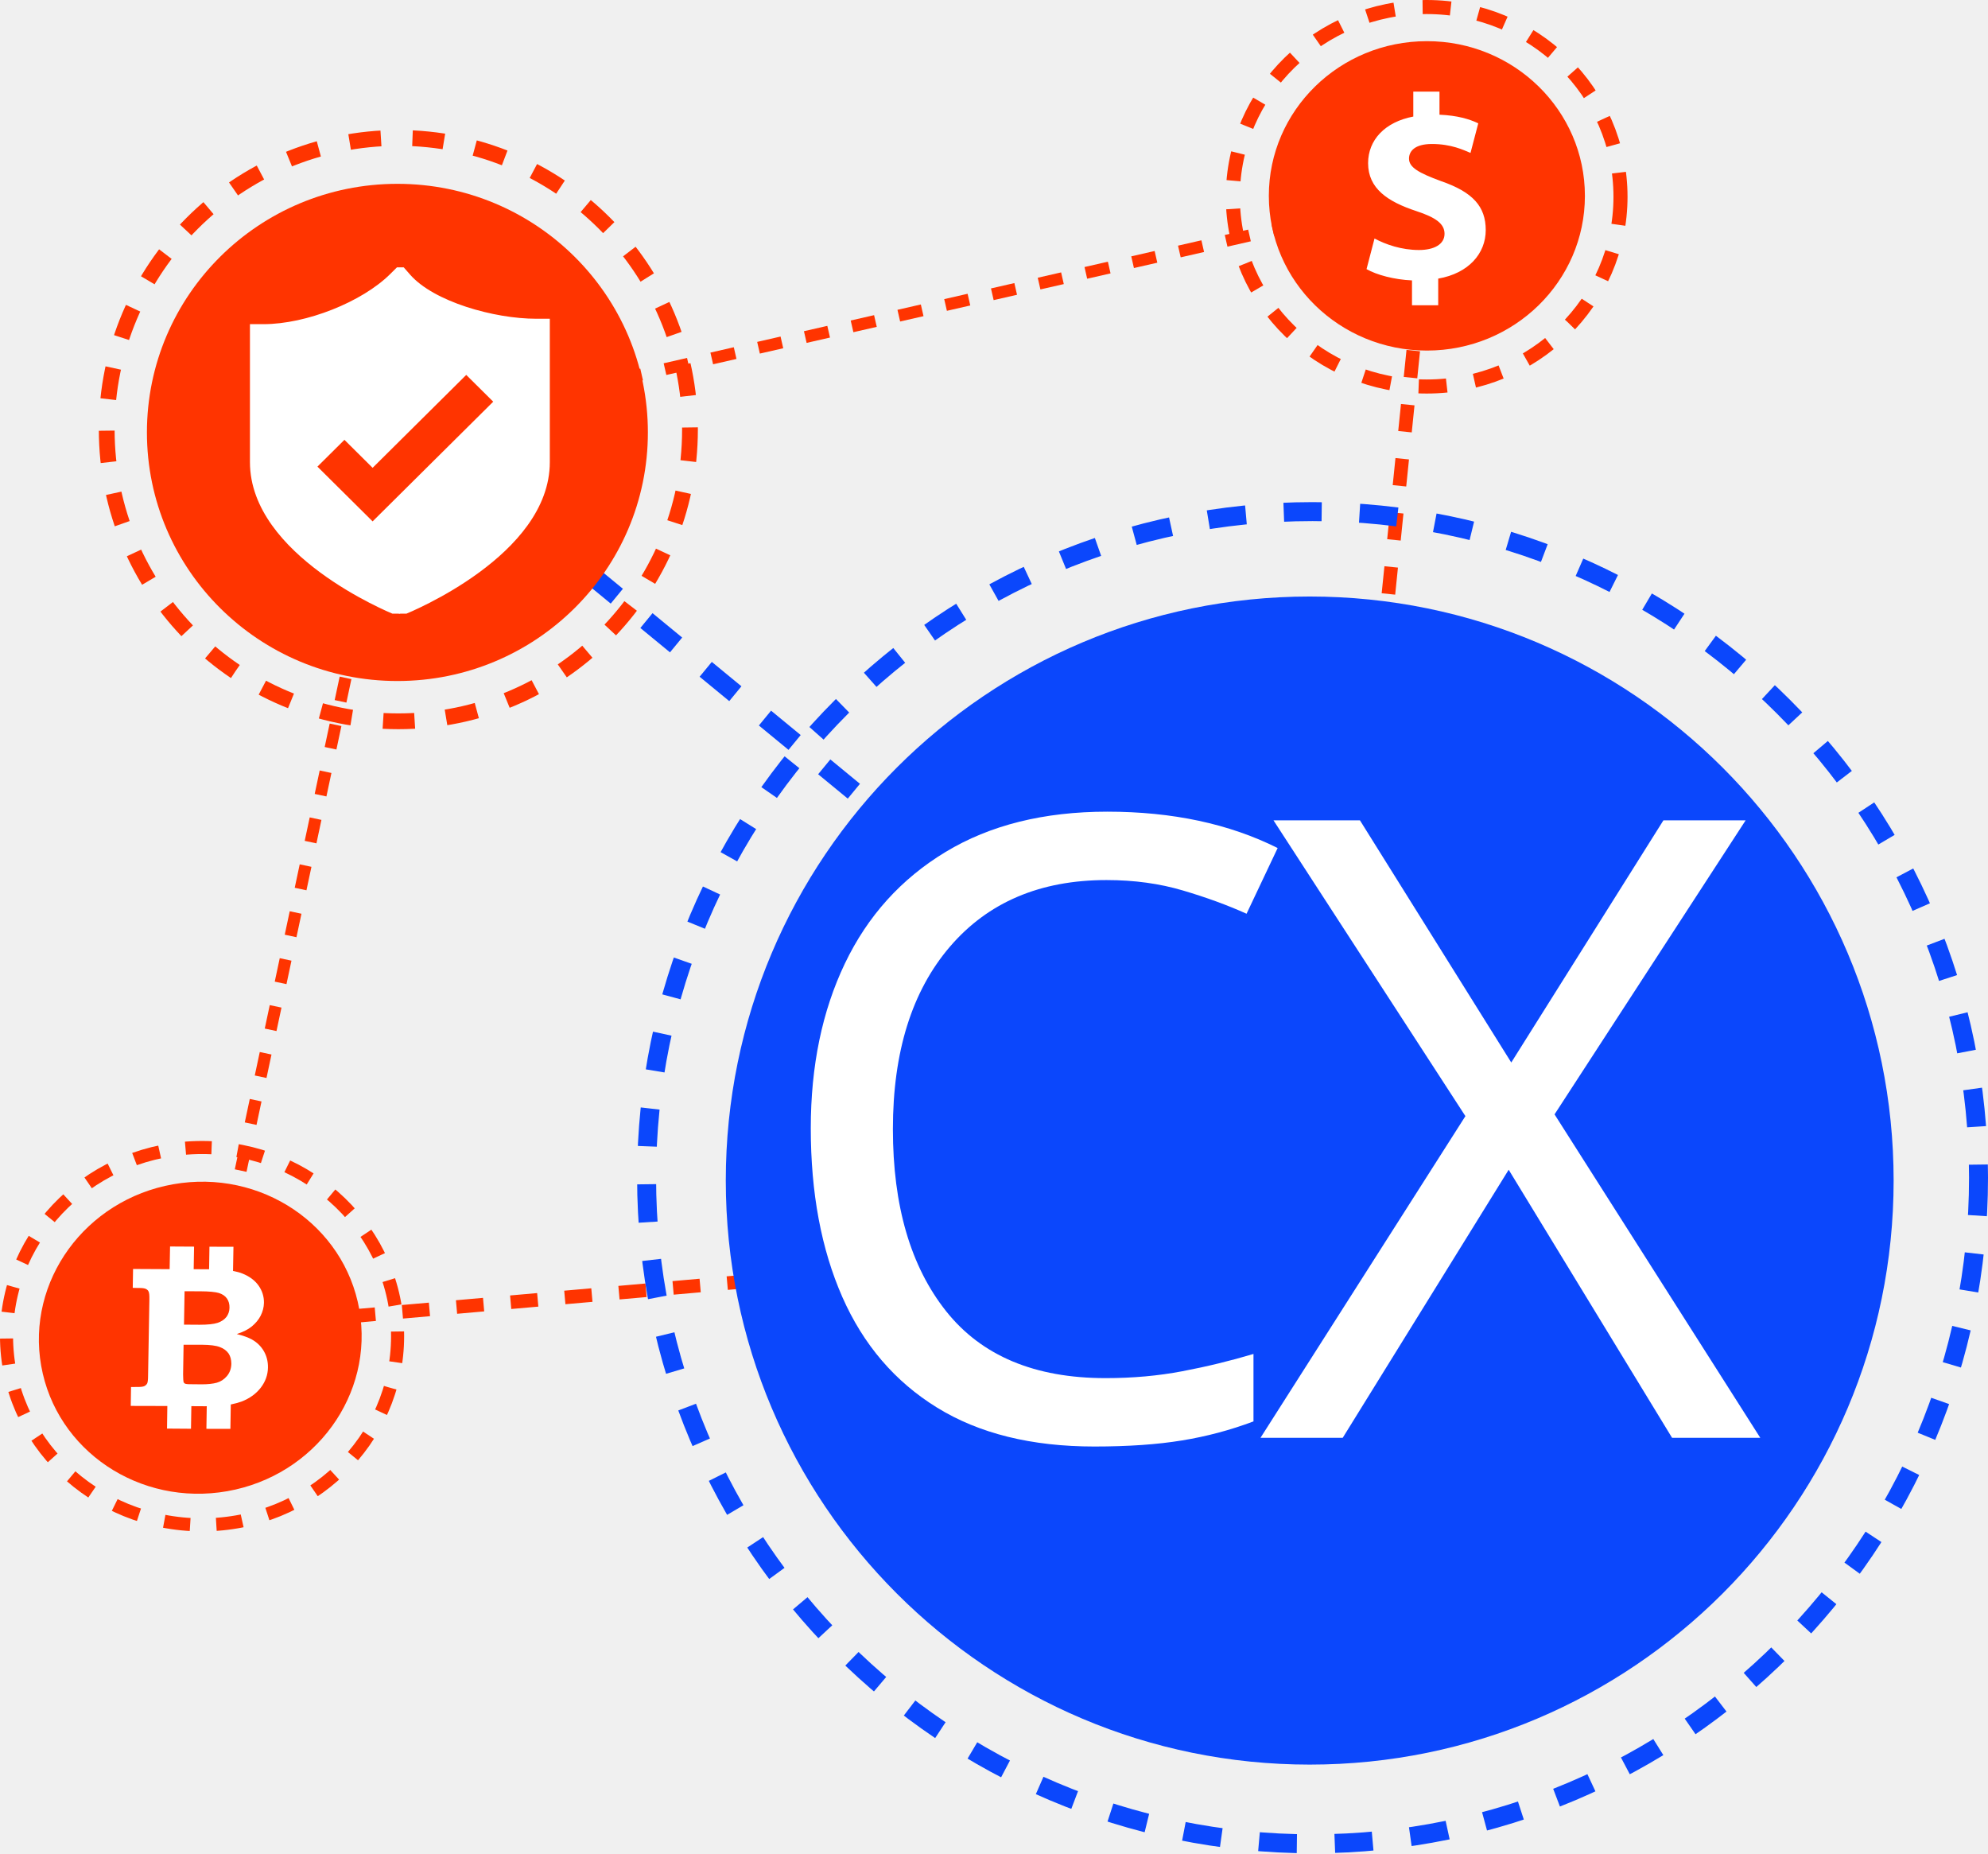
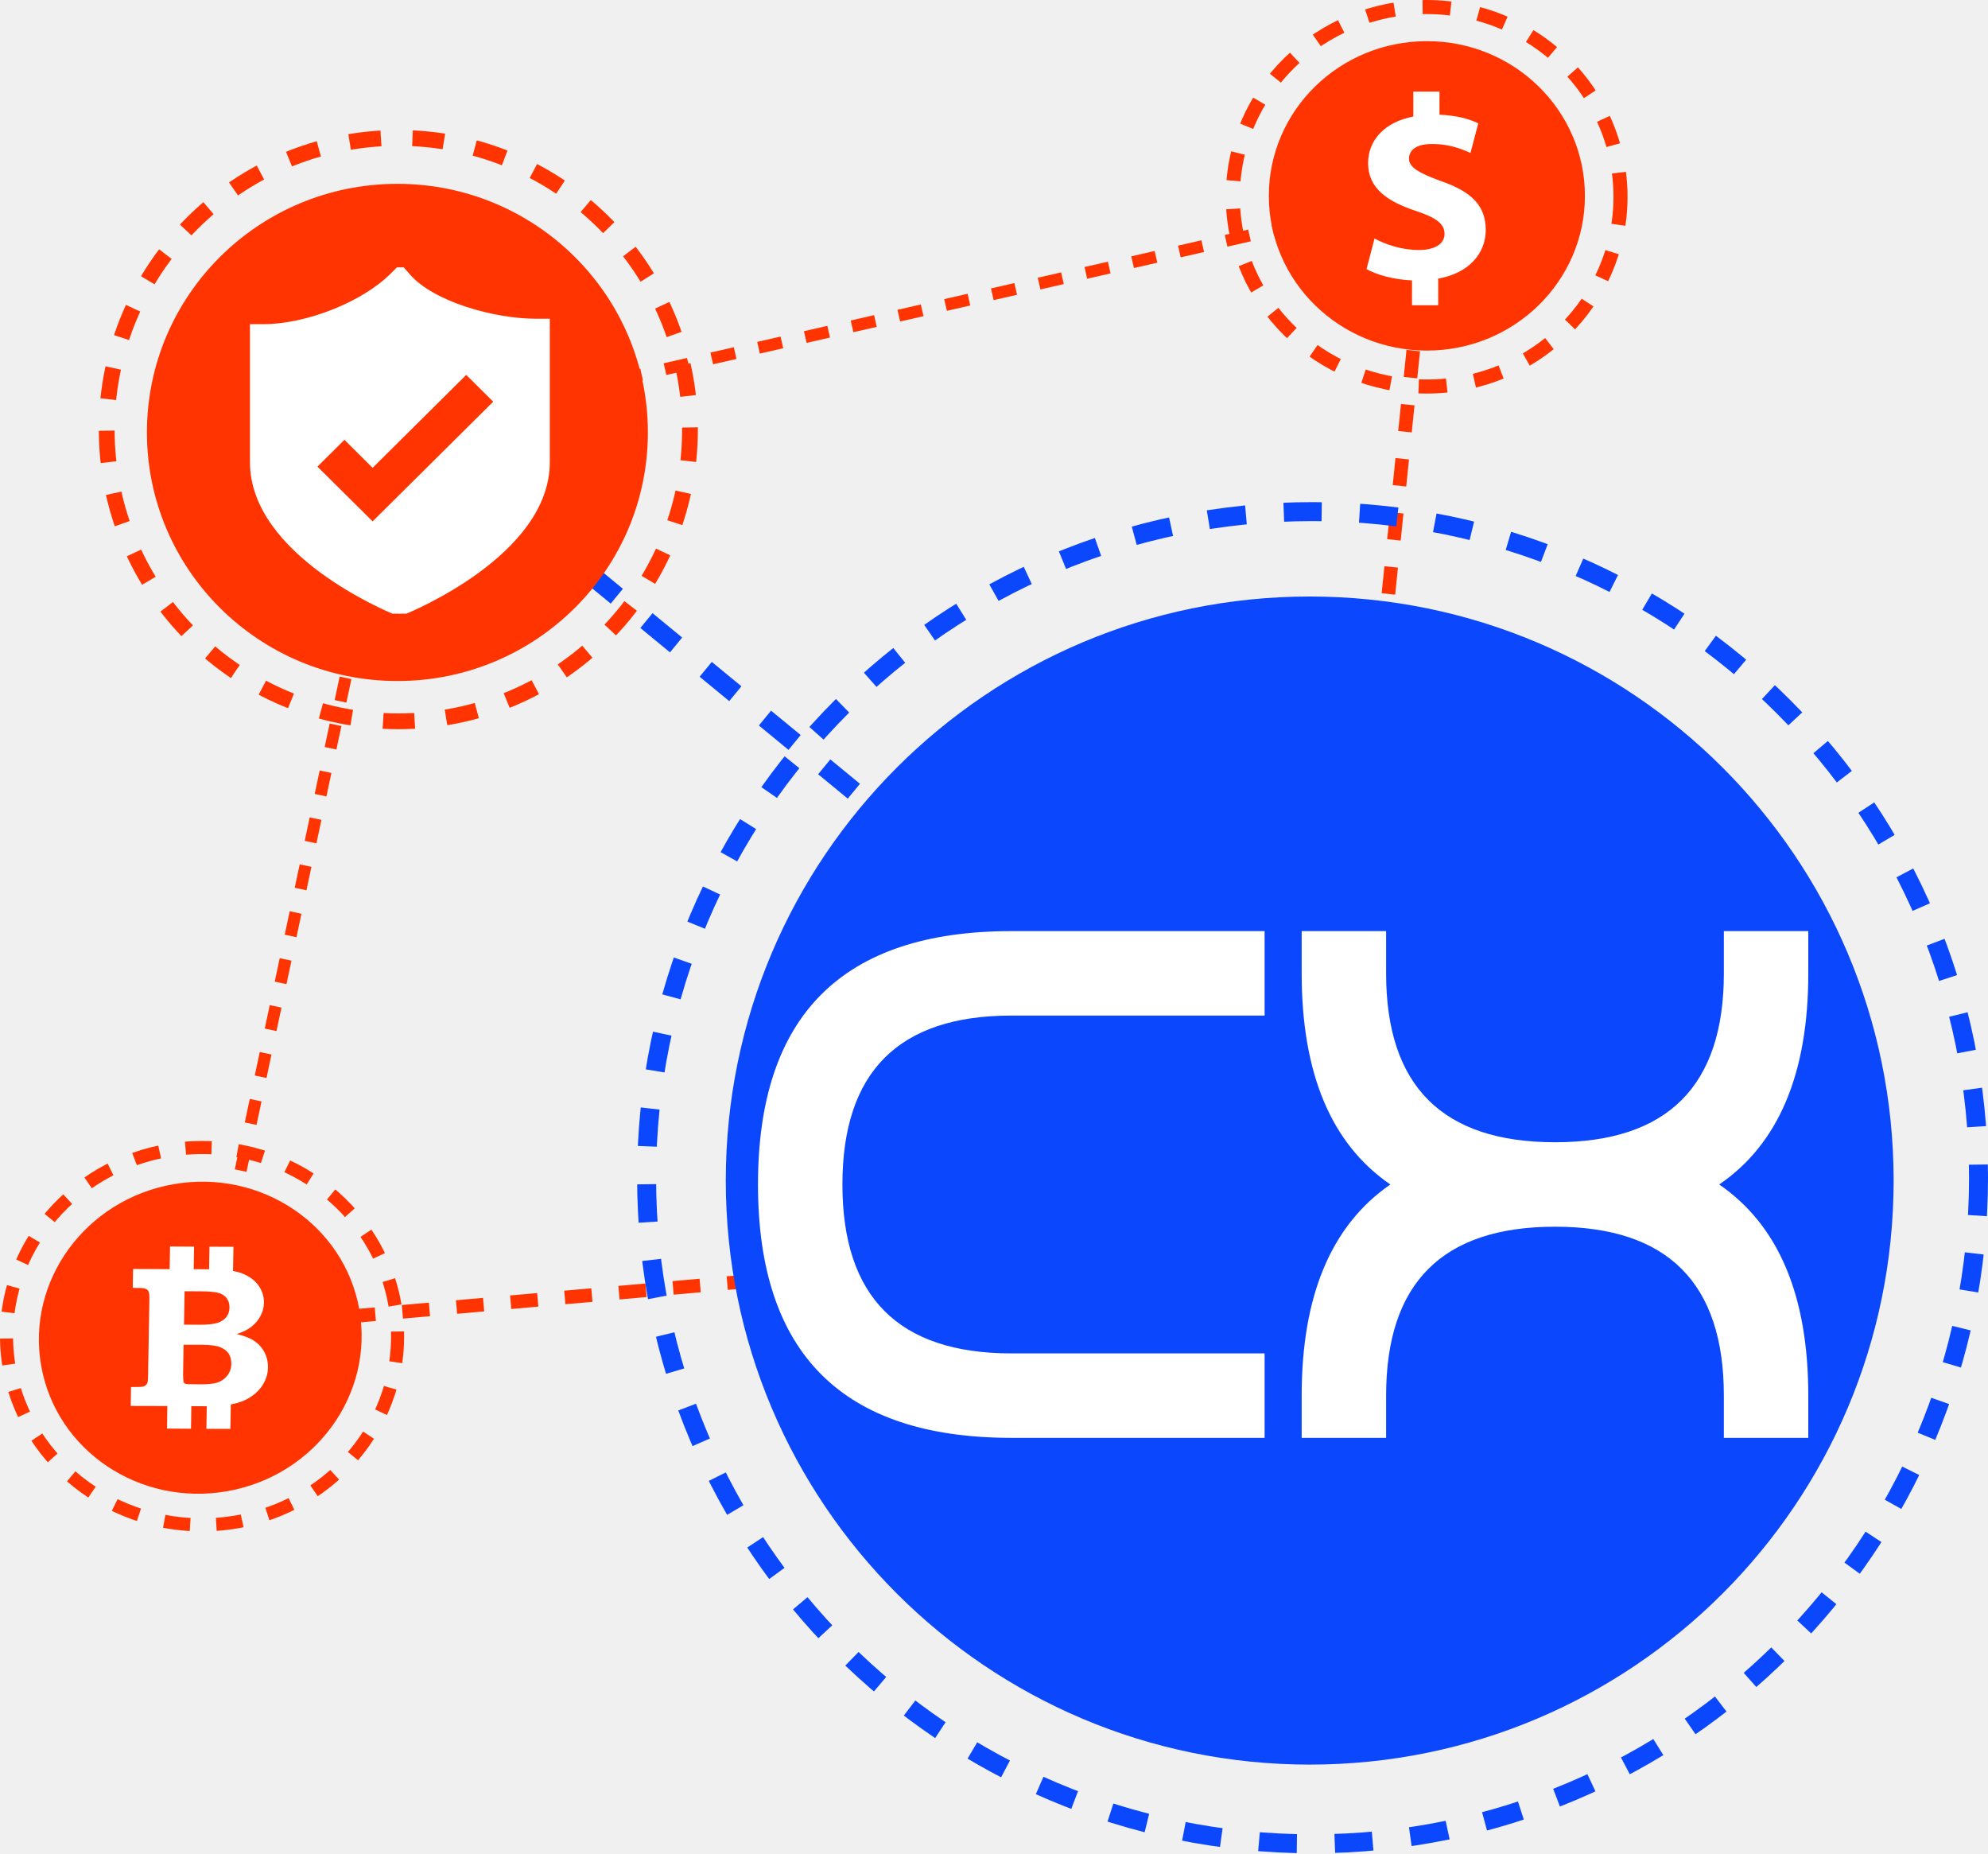
<svg xmlns="http://www.w3.org/2000/svg" width="84.873mm" height="79.105mm" viewBox="0 0 300.731 280.294" id="svg5963" version="1.1">
  <defs id="defs5965">
    <clipPath id="clipPath5027-3-1-7" clipPathUnits="userSpaceOnUse">
      <path id="path5029-6-9-8" d="M 0,64 64,64 64,0 0,0 0,64 Z" />
    </clipPath>
    <clipPath clipPathUnits="userSpaceOnUse" id="clipPath4527-4-2">
      <rect style="fill:#ff3400;fill-opacity:1;stroke:#ff3400;stroke-width:0;stroke-miterlimit:4;stroke-dasharray:none;stroke-dashoffset:0;stroke-opacity:1" id="rect4529-9-9" width="13.999" height="13.8" x="-0.433" y="11.267" />
    </clipPath>
    <clipPath clipPathUnits="userSpaceOnUse" id="clipPath4689-4-96-65">
      <rect style="fill:#ff3400;fill-opacity:1;stroke:#ff3400;stroke-width:0;stroke-miterlimit:4;stroke-dasharray:none;stroke-dashoffset:0;stroke-opacity:1" id="rect4691-7-9-9" width="14.699" height="13.899" x="22.766" y="11.267" ry="0" />
    </clipPath>
  </defs>
  <g id="layer1" transform="translate(-110.1432,-265.1179)">
-     <g id="g19000" transform="translate(-99.21127,77.96589)">
-       <path id="path9460-4-27-2-4" d="m 423.978,231.996 -7.272,71.255" style="fill:none;fill-rule:evenodd;stroke:#ff3400;stroke-width:2.056;stroke-linecap:butt;stroke-linejoin:miter;stroke-miterlimit:4;stroke-dasharray:4.111, 4.111;stroke-dashoffset:0;stroke-opacity:1" />
-       <path id="path9452-5-1-0-3" d="m 253.845,386.997 99.325,-8.77" style="fill:none;fill-rule:evenodd;stroke:#ff3400;stroke-width:2.056;stroke-linecap:butt;stroke-linejoin:miter;stroke-miterlimit:4;stroke-dasharray:4.111, 4.111;stroke-dashoffset:0;stroke-opacity:1" />
-       <circle r="88.332" cy="365.702" cx="407.478" id="path9404-6-7-23-7" style="fill:#0b47fc;fill-opacity:1;stroke:#ffffff;stroke-width:0;stroke-miterlimit:4;stroke-dasharray:none;stroke-opacity:1" />
-       <circle r="100.742" cy="365.27" cx="407.91" id="path9416-2-5-6-8" style="fill:none;fill-opacity:1;stroke:#0b47fc;stroke-width:2.869;stroke-miterlimit:4;stroke-dasharray:5.737, 5.737;stroke-dashoffset:0;stroke-opacity:1" />
-       <path id="path9464-3-0-8-2" d="m 242.738,378.387 22.869,-107.421" style="fill:none;fill-rule:evenodd;stroke:#ff3400;stroke-width:1.814;stroke-linecap:butt;stroke-linejoin:miter;stroke-miterlimit:4;stroke-dasharray:3.628, 3.628;stroke-dashoffset:0;stroke-opacity:1" />
-       <path id="path9466-0-9-9-8" d="M 295.804,246.215 421.419,217.493" style="fill:#000000;fill-opacity:0;fill-rule:evenodd;stroke:#ff3400;stroke-width:1.814;stroke-linecap:butt;stroke-linejoin:miter;stroke-miterlimit:4;stroke-dasharray:3.628, 3.628;stroke-dashoffset:0;stroke-opacity:1" />
-       <path id="path9470-4-36-2-8" d="M 356.452,321.564 290.516,267.331" style="fill:none;fill-rule:evenodd;stroke:#0b47fc;stroke-width:2.902;stroke-linecap:butt;stroke-linejoin:miter;stroke-miterlimit:4;stroke-dasharray:5.804, 5.804;stroke-dashoffset:0;stroke-opacity:1" />
-       <circle r="44.116" cy="252.126" cx="269.614" id="path9416-83-5-9-8-7" style="fill:none;fill-opacity:1;stroke:#ff3400;stroke-width:2.387;stroke-miterlimit:4;stroke-dasharray:4.774, 4.774;stroke-dashoffset:0;stroke-opacity:1" />
-       <ellipse ry="37.598" rx="37.891" cy="252.552" cx="269.471" id="path9404-2-0-0-6-6" style="fill:#ff3400;fill-opacity:1;stroke:#ffffff;stroke-width:0;stroke-miterlimit:4;stroke-dasharray:none;stroke-opacity:1" />
-       <g transform="matrix(0.8247477,0,0,-0.8183668,243.4535,279.9608)" id="g5023-8-7-0" style="fill:#ffffff;fill-opacity:1;stroke:#ffffff">
-         <g clip-path="url(#clipPath5027-3-1-7)" id="g5025-7-3-4" style="fill:#ffffff;fill-opacity:1;stroke:#ffffff">
-           <g transform="translate(27,16.3433)" id="g5031-9-5-9" style="fill:#ffffff;fill-opacity:1;stroke:#ffffff">
-             <path id="path5033-2-35-1" style="fill:#ffffff;fill-opacity:1;fill-rule:nonzero;stroke:#ffffff" d="M 0,0 -10.829,10.828 -5.171,16.485 0,11.313 17.171,28.485 22.829,22.828 0,0 Z m 30,37.657 c -7.821,0 -19.026,3.178 -23.491,8.312 L 5.102,47.587 3.586,46.071 C -1.693,40.792 -12.053,36.657 -20,36.657 l -2,0 0,-25 c 0,-16.82 25.082,-27.242 26.153,-27.685 l 0.764,-0.315 0.763,0.315 C 6.752,-15.585 32,-5.163 32,11.657 l 0,26 -2,0 z" />
-           </g>
+     <path style="fill:none;fill-rule:evenodd;stroke:#ff3400;stroke-width:2.056;stroke-linecap:butt;stroke-linejoin:miter;stroke-miterlimit:4;stroke-dasharray:4.111, 4.111;stroke-dashoffset:0;stroke-opacity:1" d="m 324.766,309.962 -7.272,71.255" id="path9460-4-27-2-4" />
+     <path style="fill:none;fill-rule:evenodd;stroke:#ff3400;stroke-width:2.056;stroke-linecap:butt;stroke-linejoin:miter;stroke-miterlimit:4;stroke-dasharray:4.111, 4.111;stroke-dashoffset:0;stroke-opacity:1" d="m 154.634,464.963 99.325,-8.77" id="path9452-5-1-0-3" />
+     <circle style="fill:#0b47fc;fill-opacity:1;stroke:#ffffff;stroke-width:0;stroke-miterlimit:4;stroke-dasharray:none;stroke-opacity:1" id="path9404-6-7-23-7" cx="308.267" cy="443.668" r="88.332" />
+     <circle style="fill:none;fill-opacity:1;stroke:#0b47fc;stroke-width:2.869;stroke-miterlimit:4;stroke-dasharray:5.737, 5.737;stroke-dashoffset:0;stroke-opacity:1" id="path9416-2-5-6-8" cx="308.699" cy="443.236" r="100.742" />
+     <path style="fill:none;fill-rule:evenodd;stroke:#ff3400;stroke-width:1.814;stroke-linecap:butt;stroke-linejoin:miter;stroke-miterlimit:4;stroke-dasharray:3.628, 3.628;stroke-dashoffset:0;stroke-opacity:1" d="m 143.526,456.353 22.869,-107.421" id="path9464-3-0-8-2" />
+     <path style="fill:#000000;fill-opacity:0;fill-rule:evenodd;stroke:#ff3400;stroke-width:1.814;stroke-linecap:butt;stroke-linejoin:miter;stroke-miterlimit:4;stroke-dasharray:3.628, 3.628;stroke-dashoffset:0;stroke-opacity:1" d="m 196.593,324.181 125.614,-28.723" id="path9466-0-9-9-8" />
+     <path style="fill:none;fill-rule:evenodd;stroke:#0b47fc;stroke-width:2.902;stroke-linecap:butt;stroke-linejoin:miter;stroke-miterlimit:4;stroke-dasharray:5.804, 5.804;stroke-dashoffset:0;stroke-opacity:1" d="m 257.24,399.53 -65.936,-54.233" id="path9470-4-36-2-8" />
+     <circle style="fill:none;fill-opacity:1;stroke:#ff3400;stroke-width:2.387;stroke-miterlimit:4;stroke-dasharray:4.774, 4.774;stroke-dashoffset:0;stroke-opacity:1" id="path9416-83-5-9-8-7" cx="170.403" cy="330.092" r="44.116" />
+     <ellipse style="fill:#ff3400;fill-opacity:1;stroke:#ffffff;stroke-width:0;stroke-miterlimit:4;stroke-dasharray:none;stroke-opacity:1" id="path9404-2-0-0-6-6" cx="170.26" cy="330.518" rx="37.891" ry="37.598" />
+     <g style="fill:#ffffff;fill-opacity:1;stroke:#ffffff" id="g5023-8-7-0" transform="matrix(0.8247477,0,0,-0.8183668,144.2423,357.9267)">
+       <g style="fill:#ffffff;fill-opacity:1;stroke:#ffffff" id="g5025-7-3-4" clip-path="url(#clipPath5027-3-1-7)">
+         <g style="fill:#ffffff;fill-opacity:1;stroke:#ffffff" id="g5031-9-5-9" transform="translate(27,16.3433)">
+           <path d="M 0,0 -10.829,10.828 -5.171,16.485 0,11.313 17.171,28.485 22.829,22.828 0,0 Z m 30,37.657 c -7.821,0 -19.026,3.178 -23.491,8.312 L 5.102,47.587 3.586,46.071 C -1.693,40.792 -12.053,36.657 -20,36.657 l -2,0 0,-25 c 0,-16.82 25.082,-27.242 26.153,-27.685 l 0.764,-0.315 0.763,0.315 C 6.752,-15.585 32,-5.163 32,11.657 l 0,26 -2,0 z" style="fill:#ffffff;fill-opacity:1;fill-rule:nonzero;stroke:#ffffff" id="path5033-2-35-1" />
        </g>
      </g>
-       <ellipse ry="28.534" rx="29.579" cy="389.238" cx="239.921" id="path9416-8-7-5-95-2" style="fill:none;fill-opacity:1;stroke:#ff3400;stroke-width:1.977;stroke-miterlimit:4;stroke-dasharray:3.954, 3.954;stroke-dashoffset:0;stroke-opacity:1" />
-       <g transform="matrix(1.406388,-0.2482698,0.2395061,1.356744,-622.3635,-327.1538)" id="g4790-9-2">
-         <rect style="fill:#ffffff;fill-opacity:1;stroke:#ff3400;stroke-width:0;stroke-miterlimit:4;stroke-dasharray:none;stroke-dashoffset:0;stroke-opacity:1" id="rect4788-7-2" width="19.445" height="22.728" x="497.248" y="609.41" />
-         <g id="g5625-99-4" transform="matrix(2.603564,0,0,2.603564,490.0595,573.444)" clip-path="url(#clipPath4527-4-2)" style="fill:#ff3400;fill-opacity:1">
-           <g id="g5585-0-6" style="fill:#ff3400;fill-opacity:1">
-             <path id="path5587-52-0" d="m 19.954,19.032 2.22,2.219 -2.22,2.219 0,-1.127 -5.592,0 0,-2.182 5.592,0 0,-1.129 z m -3.376,-3.799 -2.219,2.22 2.219,2.219 0,-1.128 5.592,0 0,-2.182 -5.592,0 0,-1.129 z M 7.289,18.797 C 7.145,18.706 6.912,18.633 6.592,18.571 L 5.854,18.436 5.625,19.663 c -0.026,0.175 -0.039,0.278 -0.036,0.312 0.005,0.039 0.024,0.069 0.051,0.088 0.03,0.021 0.112,0.047 0.252,0.07 l 0.413,0.08 c 0.238,0.043 0.443,0.059 0.609,0.043 C 7.082,20.239 7.233,20.172 7.371,20.053 7.507,19.934 7.595,19.776 7.633,19.575 7.66,19.407 7.651,19.26 7.595,19.128 7.537,19 7.437,18.885 7.289,18.797 Z M 7.634,16.546 C 7.502,16.477 7.257,16.406 6.892,16.337 l -0.62,-0.115 -0.259,1.382 0.62,0.118 C 6.959,17.782 7.207,17.8 7.371,17.776 7.537,17.749 7.668,17.688 7.768,17.595 7.865,17.499 7.929,17.379 7.955,17.237 7.984,17.087 7.973,16.955 7.918,16.833 7.864,16.714 7.77,16.619 7.634,16.546 Z m 5.51,1.72 c 0,3.631 -2.942,6.571 -6.571,6.571 C 2.944,24.837 0,21.897 0,18.266 c 0,-3.629 2.943,-6.57 6.572,-6.57 3.629,0 6.572,2.941 6.572,6.57 z M 9.277,16.529 C 9.165,16.286 8.979,16.081 8.719,15.913 8.619,15.846 8.494,15.789 8.357,15.734 l 0.188,-1 L 7.584,14.555 7.41,15.488 6.793,15.373 6.968,14.439 6.007,14.257 5.83,15.195 4.366,14.919 4.22,15.701 4.443,15.747 c 0.15,0.024 0.25,0.058 0.298,0.096 0.047,0.038 0.08,0.08 0.088,0.132 0.015,0.049 0.008,0.156 -0.024,0.326 l -0.593,3.163 c -0.029,0.166 -0.06,0.27 -0.09,0.312 -0.035,0.043 -0.076,0.072 -0.133,0.09 -0.058,0.016 -0.16,0.01 -0.31,-0.02 L 3.45,19.805 3.305,20.588 4.77,20.86 l -0.172,0.935 0.959,0.183 0.174,-0.935 0.544,0.103 c 0.025,0.006 0.05,0.008 0.073,0.012 l -0.174,0.936 0.961,0.178 0.188,-1.01 C 7.489,21.258 7.637,21.244 7.767,21.221 8.123,21.151 8.416,21 8.646,20.782 8.874,20.565 9.017,20.303 9.073,20.003 9.12,19.753 9.103,19.513 9.024,19.288 8.942,19.059 8.808,18.87 8.628,18.718 8.503,18.613 8.314,18.496 8.061,18.382 c 0.267,-0.04 0.483,-0.105 0.657,-0.207 0.175,-0.104 0.32,-0.229 0.43,-0.381 0.111,-0.154 0.188,-0.325 0.223,-0.512 0.047,-0.258 0.016,-0.51 -0.094,-0.753 z m 27.255,1.737 c 0,3.631 -2.942,6.571 -6.57,6.571 -3.631,0 -6.571,-2.939 -6.571,-6.571 0,-3.629 2.94,-6.57 6.571,-6.57 3.626,-0.004 6.57,2.941 6.57,6.57 z m -4.123,1.455 c 0,-1.002 -0.535,-1.613 -1.856,-2.08 -0.945,-0.354 -1.334,-0.59 -1.334,-0.955 0,-0.312 0.231,-0.623 0.955,-0.623 0.801,0 1.312,0.256 1.602,0.379 l 0.322,-1.256 c -0.367,-0.18 -0.867,-0.334 -1.612,-0.367 l 0,-0.979 -1.089,0 0,1.058 c -1.188,0.232 -1.879,1 -1.879,1.979 0,1.078 0.812,1.633 2,2.034 0.824,0.276 1.178,0.545 1.178,0.967 0,0.445 -0.432,0.688 -1.062,0.688 -0.726,0 -1.382,-0.233 -1.849,-0.489 l -0.332,1.301 c 0.42,0.244 1.144,0.445 1.89,0.479 l 0,1.055 1.09,0 0,-1.131 c 1.272,-0.226 1.976,-1.073 1.976,-2.06 z" style="fill:#ff3400;fill-opacity:1" />
-           </g>
-           <g id="g5589-1-2" style="fill:#ff3400;fill-opacity:1" />
-           <g id="g5591-0-3" style="fill:#ff3400;fill-opacity:1" />
-           <g id="g5593-2-9" style="fill:#ff3400;fill-opacity:1" />
-           <g id="g5595-0-8" style="fill:#ff3400;fill-opacity:1" />
-           <g id="g5597-6-6" style="fill:#ff3400;fill-opacity:1" />
-           <g id="g5599-3-8" style="fill:#ff3400;fill-opacity:1" />
-           <g id="g5601-6-6" style="fill:#ff3400;fill-opacity:1" />
-           <g id="g5603-9-9" style="fill:#ff3400;fill-opacity:1" />
-           <g id="g5605-4-7" style="fill:#ff3400;fill-opacity:1" />
-           <g id="g5607-8-2" style="fill:#ff3400;fill-opacity:1" />
-           <g id="g5609-40-6" style="fill:#ff3400;fill-opacity:1" />
-           <g id="g5611-8-8" style="fill:#ff3400;fill-opacity:1" />
-           <g id="g5613-4-8" style="fill:#ff3400;fill-opacity:1" />
-           <g id="g5615-4-9" style="fill:#ff3400;fill-opacity:1" />
-           <g id="g5617-8-8" style="fill:#ff3400;fill-opacity:1" />
+     </g>
+     <ellipse style="fill:none;fill-opacity:1;stroke:#ff3400;stroke-width:1.977;stroke-miterlimit:4;stroke-dasharray:3.954, 3.954;stroke-dashoffset:0;stroke-opacity:1" id="path9416-8-7-5-95-2" cx="140.71" cy="467.204" rx="29.579" ry="28.534" />
+     <g id="g4790-9-2" transform="matrix(1.406388,-0.2482698,0.2395061,1.356744,-721.5747,-249.188)">
+       <rect y="609.41" x="497.248" height="22.728" width="19.445" id="rect4788-7-2" style="fill:#ffffff;fill-opacity:1;stroke:#ff3400;stroke-width:0;stroke-miterlimit:4;stroke-dasharray:none;stroke-dashoffset:0;stroke-opacity:1" />
+       <g style="fill:#ff3400;fill-opacity:1" clip-path="url(#clipPath4527-4-2)" transform="matrix(2.603564,0,0,2.603564,490.0595,573.444)" id="g5625-99-4">
+         <g style="fill:#ff3400;fill-opacity:1" id="g5585-0-6">
+           <path style="fill:#ff3400;fill-opacity:1" d="m 19.954,19.032 2.22,2.219 -2.22,2.219 0,-1.127 -5.592,0 0,-2.182 5.592,0 0,-1.129 z m -3.376,-3.799 -2.219,2.22 2.219,2.219 0,-1.128 5.592,0 0,-2.182 -5.592,0 0,-1.129 z M 7.289,18.797 C 7.145,18.706 6.912,18.633 6.592,18.571 L 5.854,18.436 5.625,19.663 c -0.026,0.175 -0.039,0.278 -0.036,0.312 0.005,0.039 0.024,0.069 0.051,0.088 0.03,0.021 0.112,0.047 0.252,0.07 l 0.413,0.08 c 0.238,0.043 0.443,0.059 0.609,0.043 C 7.082,20.239 7.233,20.172 7.371,20.053 7.507,19.934 7.595,19.776 7.633,19.575 7.66,19.407 7.651,19.26 7.595,19.128 7.537,19 7.437,18.885 7.289,18.797 Z M 7.634,16.546 C 7.502,16.477 7.257,16.406 6.892,16.337 l -0.62,-0.115 -0.259,1.382 0.62,0.118 C 6.959,17.782 7.207,17.8 7.371,17.776 7.537,17.749 7.668,17.688 7.768,17.595 7.865,17.499 7.929,17.379 7.955,17.237 7.984,17.087 7.973,16.955 7.918,16.833 7.864,16.714 7.77,16.619 7.634,16.546 Z m 5.51,1.72 c 0,3.631 -2.942,6.571 -6.571,6.571 C 2.944,24.837 0,21.897 0,18.266 c 0,-3.629 2.943,-6.57 6.572,-6.57 3.629,0 6.572,2.941 6.572,6.57 z M 9.277,16.529 C 9.165,16.286 8.979,16.081 8.719,15.913 8.619,15.846 8.494,15.789 8.357,15.734 l 0.188,-1 L 7.584,14.555 7.41,15.488 6.793,15.373 6.968,14.439 6.007,14.257 5.83,15.195 4.366,14.919 4.22,15.701 4.443,15.747 c 0.15,0.024 0.25,0.058 0.298,0.096 0.047,0.038 0.08,0.08 0.088,0.132 0.015,0.049 0.008,0.156 -0.024,0.326 l -0.593,3.163 c -0.029,0.166 -0.06,0.27 -0.09,0.312 -0.035,0.043 -0.076,0.072 -0.133,0.09 -0.058,0.016 -0.16,0.01 -0.31,-0.02 L 3.45,19.805 3.305,20.588 4.77,20.86 l -0.172,0.935 0.959,0.183 0.174,-0.935 0.544,0.103 c 0.025,0.006 0.05,0.008 0.073,0.012 l -0.174,0.936 0.961,0.178 0.188,-1.01 C 7.489,21.258 7.637,21.244 7.767,21.221 8.123,21.151 8.416,21 8.646,20.782 8.874,20.565 9.017,20.303 9.073,20.003 9.12,19.753 9.103,19.513 9.024,19.288 8.942,19.059 8.808,18.87 8.628,18.718 8.503,18.613 8.314,18.496 8.061,18.382 c 0.267,-0.04 0.483,-0.105 0.657,-0.207 0.175,-0.104 0.32,-0.229 0.43,-0.381 0.111,-0.154 0.188,-0.325 0.223,-0.512 0.047,-0.258 0.016,-0.51 -0.094,-0.753 z m 27.255,1.737 c 0,3.631 -2.942,6.571 -6.57,6.571 -3.631,0 -6.571,-2.939 -6.571,-6.571 0,-3.629 2.94,-6.57 6.571,-6.57 3.626,-0.004 6.57,2.941 6.57,6.57 z m -4.123,1.455 c 0,-1.002 -0.535,-1.613 -1.856,-2.08 -0.945,-0.354 -1.334,-0.59 -1.334,-0.955 0,-0.312 0.231,-0.623 0.955,-0.623 0.801,0 1.312,0.256 1.602,0.379 l 0.322,-1.256 c -0.367,-0.18 -0.867,-0.334 -1.612,-0.367 l 0,-0.979 -1.089,0 0,1.058 c -1.188,0.232 -1.879,1 -1.879,1.979 0,1.078 0.812,1.633 2,2.034 0.824,0.276 1.178,0.545 1.178,0.967 0,0.445 -0.432,0.688 -1.062,0.688 -0.726,0 -1.382,-0.233 -1.849,-0.489 l -0.332,1.301 c 0.42,0.244 1.144,0.445 1.89,0.479 l 0,1.055 1.09,0 0,-1.131 c 1.272,-0.226 1.976,-1.073 1.976,-2.06 z" id="path5587-52-0" />
        </g>
+         <g style="fill:#ff3400;fill-opacity:1" id="g5589-1-2" />
+         <g style="fill:#ff3400;fill-opacity:1" id="g5591-0-3" />
+         <g style="fill:#ff3400;fill-opacity:1" id="g5593-2-9" />
+         <g style="fill:#ff3400;fill-opacity:1" id="g5595-0-8" />
+         <g style="fill:#ff3400;fill-opacity:1" id="g5597-6-6" />
+         <g style="fill:#ff3400;fill-opacity:1" id="g5599-3-8" />
+         <g style="fill:#ff3400;fill-opacity:1" id="g5601-6-6" />
+         <g style="fill:#ff3400;fill-opacity:1" id="g5603-9-9" />
+         <g style="fill:#ff3400;fill-opacity:1" id="g5605-4-7" />
+         <g style="fill:#ff3400;fill-opacity:1" id="g5607-8-2" />
+         <g style="fill:#ff3400;fill-opacity:1" id="g5609-40-6" />
+         <g style="fill:#ff3400;fill-opacity:1" id="g5611-8-8" />
+         <g style="fill:#ff3400;fill-opacity:1" id="g5613-4-8" />
+         <g style="fill:#ff3400;fill-opacity:1" id="g5615-4-9" />
+         <g style="fill:#ff3400;fill-opacity:1" id="g5617-8-8" />
      </g>
-       <ellipse ry="28.696" rx="29.321" cy="216.912" cx="425.172" id="path9416-5-8-2-2-8" style="fill:none;fill-opacity:1;stroke:#ff3400;stroke-width:2.127;stroke-miterlimit:4;stroke-dasharray:4.253, 4.253;stroke-dashoffset:0;stroke-opacity:1" />
-       <rect y="199.866" x="411.463" height="34.351" width="28.301" id="rect4765-4-1" style="fill:#ffffff;fill-opacity:1;stroke:#ff3400;stroke-width:0;stroke-miterlimit:4;stroke-dasharray:none;stroke-dashoffset:0;stroke-opacity:1" />
-       <g style="fill:#ff3400;fill-opacity:1" clip-path="url(#clipPath4689-4-96-65)" transform="matrix(3.638469,0,0,3.56093,316.1879,151.7299)" id="g5625-4-6-27-6">
-         <g style="fill:#ff3400;fill-opacity:1" id="g5585-7-5-7-8">
-           <path style="fill:#ff3400;fill-opacity:1" d="m 19.954,19.032 2.22,2.219 -2.22,2.219 0,-1.127 -5.592,0 0,-2.182 5.592,0 0,-1.129 z m -3.376,-3.799 -2.219,2.22 2.219,2.219 0,-1.128 5.592,0 0,-2.182 -5.592,0 0,-1.129 z M 7.289,18.797 C 7.145,18.706 6.912,18.633 6.592,18.571 L 5.854,18.436 5.625,19.663 c -0.026,0.175 -0.039,0.278 -0.036,0.312 0.005,0.039 0.024,0.069 0.051,0.088 0.03,0.021 0.112,0.047 0.252,0.07 l 0.413,0.08 c 0.238,0.043 0.443,0.059 0.609,0.043 C 7.082,20.239 7.233,20.172 7.371,20.053 7.507,19.934 7.595,19.776 7.633,19.575 7.66,19.407 7.651,19.26 7.595,19.128 7.537,19 7.437,18.885 7.289,18.797 Z M 7.634,16.546 C 7.502,16.477 7.257,16.406 6.892,16.337 l -0.62,-0.115 -0.259,1.382 0.62,0.118 C 6.959,17.782 7.207,17.8 7.371,17.776 7.537,17.749 7.668,17.688 7.768,17.595 7.865,17.499 7.929,17.379 7.955,17.237 7.984,17.087 7.973,16.955 7.918,16.833 7.864,16.714 7.77,16.619 7.634,16.546 Z m 5.51,1.72 c 0,3.631 -2.942,6.571 -6.571,6.571 C 2.944,24.837 0,21.897 0,18.266 c 0,-3.629 2.943,-6.57 6.572,-6.57 3.629,0 6.572,2.941 6.572,6.57 z M 9.277,16.529 C 9.165,16.286 8.979,16.081 8.719,15.913 8.619,15.846 8.494,15.789 8.357,15.734 l 0.188,-1 L 7.584,14.555 7.41,15.488 6.793,15.373 6.968,14.439 6.007,14.257 5.83,15.195 4.366,14.919 4.22,15.701 4.443,15.747 c 0.15,0.024 0.25,0.058 0.298,0.096 0.047,0.038 0.08,0.08 0.088,0.132 0.015,0.049 0.008,0.156 -0.024,0.326 l -0.593,3.163 c -0.029,0.166 -0.06,0.27 -0.09,0.312 -0.035,0.043 -0.076,0.072 -0.133,0.09 -0.058,0.016 -0.16,0.01 -0.31,-0.02 L 3.45,19.805 3.305,20.588 4.77,20.86 l -0.172,0.935 0.959,0.183 0.174,-0.935 0.544,0.103 c 0.025,0.006 0.05,0.008 0.073,0.012 l -0.174,0.936 0.961,0.178 0.188,-1.01 C 7.489,21.258 7.637,21.244 7.767,21.221 8.123,21.151 8.416,21 8.646,20.782 8.874,20.565 9.017,20.303 9.073,20.003 9.12,19.753 9.103,19.513 9.024,19.288 8.942,19.059 8.808,18.87 8.628,18.718 8.503,18.613 8.314,18.496 8.061,18.382 c 0.267,-0.04 0.483,-0.105 0.657,-0.207 0.175,-0.104 0.32,-0.229 0.43,-0.381 0.111,-0.154 0.188,-0.325 0.223,-0.512 0.047,-0.258 0.016,-0.51 -0.094,-0.753 z m 27.255,1.737 c 0,3.631 -2.942,6.571 -6.57,6.571 -3.631,0 -6.571,-2.939 -6.571,-6.571 0,-3.629 2.94,-6.57 6.571,-6.57 3.626,-0.004 6.57,2.941 6.57,6.57 z m -4.123,1.455 c 0,-1.002 -0.535,-1.613 -1.856,-2.08 -0.945,-0.354 -1.334,-0.59 -1.334,-0.955 0,-0.312 0.231,-0.623 0.955,-0.623 0.801,0 1.312,0.256 1.602,0.379 l 0.322,-1.256 c -0.367,-0.18 -0.867,-0.334 -1.612,-0.367 l 0,-0.979 -1.089,0 0,1.058 c -1.188,0.232 -1.879,1 -1.879,1.979 0,1.078 0.812,1.633 2,2.034 0.824,0.276 1.178,0.545 1.178,0.967 0,0.445 -0.432,0.688 -1.062,0.688 -0.726,0 -1.382,-0.233 -1.849,-0.489 l -0.332,1.301 c 0.42,0.244 1.144,0.445 1.89,0.479 l 0,1.055 1.09,0 0,-1.131 c 1.272,-0.226 1.976,-1.073 1.976,-2.06 z" id="path5587-8-6-9-0" />
-         </g>
-         <g style="fill:#ff3400;fill-opacity:1" id="g5589-4-9-93-4" />
-         <g style="fill:#ff3400;fill-opacity:1" id="g5591-5-3-9-8" />
-         <g style="fill:#ff3400;fill-opacity:1" id="g5593-0-7-8-4" />
-         <g style="fill:#ff3400;fill-opacity:1" id="g5595-3-4-4-4" />
-         <g style="fill:#ff3400;fill-opacity:1" id="g5597-6-5-08-2" />
-         <g style="fill:#ff3400;fill-opacity:1" id="g5599-1-2-0-9" />
-         <g style="fill:#ff3400;fill-opacity:1" id="g5601-0-5-5-6" />
-         <g style="fill:#ff3400;fill-opacity:1" id="g5603-6-4-90-4" />
-         <g style="fill:#ff3400;fill-opacity:1" id="g5605-3-7-9-5" />
-         <g style="fill:#ff3400;fill-opacity:1" id="g5607-2-4-18-5" />
-         <g style="fill:#ff3400;fill-opacity:1" id="g5609-0-4-2-4" />
-         <g style="fill:#ff3400;fill-opacity:1" id="g5611-6-3-87-7" />
-         <g style="fill:#ff3400;fill-opacity:1" id="g5613-1-0-68-0" />
-         <g style="fill:#ff3400;fill-opacity:1" id="g5615-5-7-48-5" />
-         <g style="fill:#ff3400;fill-opacity:1" id="g5617-5-8-9-7" />
+     </g>
+     <ellipse style="fill:none;fill-opacity:1;stroke:#ff3400;stroke-width:2.127;stroke-miterlimit:4;stroke-dasharray:4.253, 4.253;stroke-dashoffset:0;stroke-opacity:1" id="path9416-5-8-2-2-8" cx="325.961" cy="294.878" rx="29.321" ry="28.696" />
+     <rect style="fill:#ffffff;fill-opacity:1;stroke:#ff3400;stroke-width:0;stroke-miterlimit:4;stroke-dasharray:none;stroke-dashoffset:0;stroke-opacity:1" id="rect4765-4-1" width="28.301" height="34.351" x="312.251" y="277.832" />
+     <g id="g5625-4-6-27-6" transform="matrix(3.638469,0,0,3.56093,216.9767,229.6958)" clip-path="url(#clipPath4689-4-96-65)" style="fill:#ff3400;fill-opacity:1">
+       <g id="g5585-7-5-7-8" style="fill:#ff3400;fill-opacity:1">
+         <path id="path5587-8-6-9-0" d="m 19.954,19.032 2.22,2.219 -2.22,2.219 0,-1.127 -5.592,0 0,-2.182 5.592,0 0,-1.129 z m -3.376,-3.799 -2.219,2.22 2.219,2.219 0,-1.128 5.592,0 0,-2.182 -5.592,0 0,-1.129 z M 7.289,18.797 C 7.145,18.706 6.912,18.633 6.592,18.571 L 5.854,18.436 5.625,19.663 c -0.026,0.175 -0.039,0.278 -0.036,0.312 0.005,0.039 0.024,0.069 0.051,0.088 0.03,0.021 0.112,0.047 0.252,0.07 l 0.413,0.08 c 0.238,0.043 0.443,0.059 0.609,0.043 C 7.082,20.239 7.233,20.172 7.371,20.053 7.507,19.934 7.595,19.776 7.633,19.575 7.66,19.407 7.651,19.26 7.595,19.128 7.537,19 7.437,18.885 7.289,18.797 Z M 7.634,16.546 C 7.502,16.477 7.257,16.406 6.892,16.337 l -0.62,-0.115 -0.259,1.382 0.62,0.118 C 6.959,17.782 7.207,17.8 7.371,17.776 7.537,17.749 7.668,17.688 7.768,17.595 7.865,17.499 7.929,17.379 7.955,17.237 7.984,17.087 7.973,16.955 7.918,16.833 7.864,16.714 7.77,16.619 7.634,16.546 Z m 5.51,1.72 c 0,3.631 -2.942,6.571 -6.571,6.571 C 2.944,24.837 0,21.897 0,18.266 c 0,-3.629 2.943,-6.57 6.572,-6.57 3.629,0 6.572,2.941 6.572,6.57 z M 9.277,16.529 C 9.165,16.286 8.979,16.081 8.719,15.913 8.619,15.846 8.494,15.789 8.357,15.734 l 0.188,-1 L 7.584,14.555 7.41,15.488 6.793,15.373 6.968,14.439 6.007,14.257 5.83,15.195 4.366,14.919 4.22,15.701 4.443,15.747 c 0.15,0.024 0.25,0.058 0.298,0.096 0.047,0.038 0.08,0.08 0.088,0.132 0.015,0.049 0.008,0.156 -0.024,0.326 l -0.593,3.163 c -0.029,0.166 -0.06,0.27 -0.09,0.312 -0.035,0.043 -0.076,0.072 -0.133,0.09 -0.058,0.016 -0.16,0.01 -0.31,-0.02 L 3.45,19.805 3.305,20.588 4.77,20.86 l -0.172,0.935 0.959,0.183 0.174,-0.935 0.544,0.103 c 0.025,0.006 0.05,0.008 0.073,0.012 l -0.174,0.936 0.961,0.178 0.188,-1.01 C 7.489,21.258 7.637,21.244 7.767,21.221 8.123,21.151 8.416,21 8.646,20.782 8.874,20.565 9.017,20.303 9.073,20.003 9.12,19.753 9.103,19.513 9.024,19.288 8.942,19.059 8.808,18.87 8.628,18.718 8.503,18.613 8.314,18.496 8.061,18.382 c 0.267,-0.04 0.483,-0.105 0.657,-0.207 0.175,-0.104 0.32,-0.229 0.43,-0.381 0.111,-0.154 0.188,-0.325 0.223,-0.512 0.047,-0.258 0.016,-0.51 -0.094,-0.753 z m 27.255,1.737 c 0,3.631 -2.942,6.571 -6.57,6.571 -3.631,0 -6.571,-2.939 -6.571,-6.571 0,-3.629 2.94,-6.57 6.571,-6.57 3.626,-0.004 6.57,2.941 6.57,6.57 z m -4.123,1.455 c 0,-1.002 -0.535,-1.613 -1.856,-2.08 -0.945,-0.354 -1.334,-0.59 -1.334,-0.955 0,-0.312 0.231,-0.623 0.955,-0.623 0.801,0 1.312,0.256 1.602,0.379 l 0.322,-1.256 c -0.367,-0.18 -0.867,-0.334 -1.612,-0.367 l 0,-0.979 -1.089,0 0,1.058 c -1.188,0.232 -1.879,1 -1.879,1.979 0,1.078 0.812,1.633 2,2.034 0.824,0.276 1.178,0.545 1.178,0.967 0,0.445 -0.432,0.688 -1.062,0.688 -0.726,0 -1.382,-0.233 -1.849,-0.489 l -0.332,1.301 c 0.42,0.244 1.144,0.445 1.89,0.479 l 0,1.055 1.09,0 0,-1.131 c 1.272,-0.226 1.976,-1.073 1.976,-2.06 z" style="fill:#ff3400;fill-opacity:1" />
      </g>
-       <text id="text5602-8" y="404.614" x="324.018" style="font-style:normal;font-weight:normal;font-size:130.796px;line-height:125%;font-family:sans-serif;letter-spacing:0px;word-spacing:0px;fill:#ffffff;fill-opacity:1;stroke:#ffffff;stroke-width:0;stroke-linecap:butt;stroke-linejoin:miter;stroke-miterlimit:4;stroke-dasharray:none;stroke-opacity:1" xml:space="preserve">
-         <tspan style="font-style:normal;font-variant:normal;font-weight:normal;font-stretch:normal;font-family:'Android 7';-inkscape-font-specification:'Android 7, ';letter-spacing:-7.166px;fill:#ffffff;stroke:#ffffff;stroke-width:0;stroke-miterlimit:4;stroke-dasharray:none" y="404.614" x="324.018" id="tspan5604-3">CX</tspan>
-       </text>
+       <g id="g5589-4-9-93-4" style="fill:#ff3400;fill-opacity:1" />
+       <g id="g5591-5-3-9-8" style="fill:#ff3400;fill-opacity:1" />
+       <g id="g5593-0-7-8-4" style="fill:#ff3400;fill-opacity:1" />
+       <g id="g5595-3-4-4-4" style="fill:#ff3400;fill-opacity:1" />
+       <g id="g5597-6-5-08-2" style="fill:#ff3400;fill-opacity:1" />
+       <g id="g5599-1-2-0-9" style="fill:#ff3400;fill-opacity:1" />
+       <g id="g5601-0-5-5-6" style="fill:#ff3400;fill-opacity:1" />
+       <g id="g5603-6-4-90-4" style="fill:#ff3400;fill-opacity:1" />
+       <g id="g5605-3-7-9-5" style="fill:#ff3400;fill-opacity:1" />
+       <g id="g5607-2-4-18-5" style="fill:#ff3400;fill-opacity:1" />
+       <g id="g5609-0-4-2-4" style="fill:#ff3400;fill-opacity:1" />
+       <g id="g5611-6-3-87-7" style="fill:#ff3400;fill-opacity:1" />
+       <g id="g5613-1-0-68-0" style="fill:#ff3400;fill-opacity:1" />
+       <g id="g5615-5-7-48-5" style="fill:#ff3400;fill-opacity:1" />
+       <g id="g5617-5-8-9-7" style="fill:#ff3400;fill-opacity:1" />
+     </g>
+     <g style="font-style:normal;font-weight:normal;font-size:130.796px;line-height:125%;font-family:sans-serif;letter-spacing:0px;word-spacing:0px;fill:#ffffff;fill-opacity:1;stroke:#ffffff;stroke-width:0;stroke-linecap:butt;stroke-linejoin:miter;stroke-miterlimit:4;stroke-dasharray:none;stroke-opacity:1" id="text5602-8">
+       <path d="m 237.579,444.261 q 0,25.546 25.546,25.546 l 38.319,0 0,12.773 -38.319,0 q -38.319,0 -38.319,-38.319 0,-38.319 38.319,-38.319 l 38.319,0 0,12.773 -38.319,0 q -25.546,0 -25.546,25.546 z" style="font-style:normal;font-variant:normal;font-weight:normal;font-stretch:normal;font-family:'Android 7';-inkscape-font-specification:'Android 7, ';letter-spacing:-7.166px;fill:#ffffff;stroke:#ffffff;stroke-width:0;stroke-miterlimit:4;stroke-dasharray:none" id="path4253" />
+       <path d="m 307.052,476.194 q 0,-22.672 13.412,-31.933 -13.412,-9.197 -13.412,-31.933 l 0,-6.387 12.773,0 0,6.387 q 0,25.546 25.546,25.546 25.546,0 25.546,-25.546 l 0,-6.387 12.773,0 0,6.387 q 0,22.736 -13.476,31.933 13.476,9.26 13.476,31.933 l 0,6.387 -12.773,0 0,-6.387 q 0,-25.546 -25.546,-25.546 -25.546,0 -25.546,25.546 l 0,6.387 -12.773,0 0,-6.387 0,0 z" style="font-style:normal;font-variant:normal;font-weight:normal;font-stretch:normal;font-family:'Android 7';-inkscape-font-specification:'Android 7, ';letter-spacing:-7.166px;fill:#ffffff;stroke:#ffffff;stroke-width:0;stroke-miterlimit:4;stroke-dasharray:none" id="path4255" />
    </g>
  </g>
</svg>
